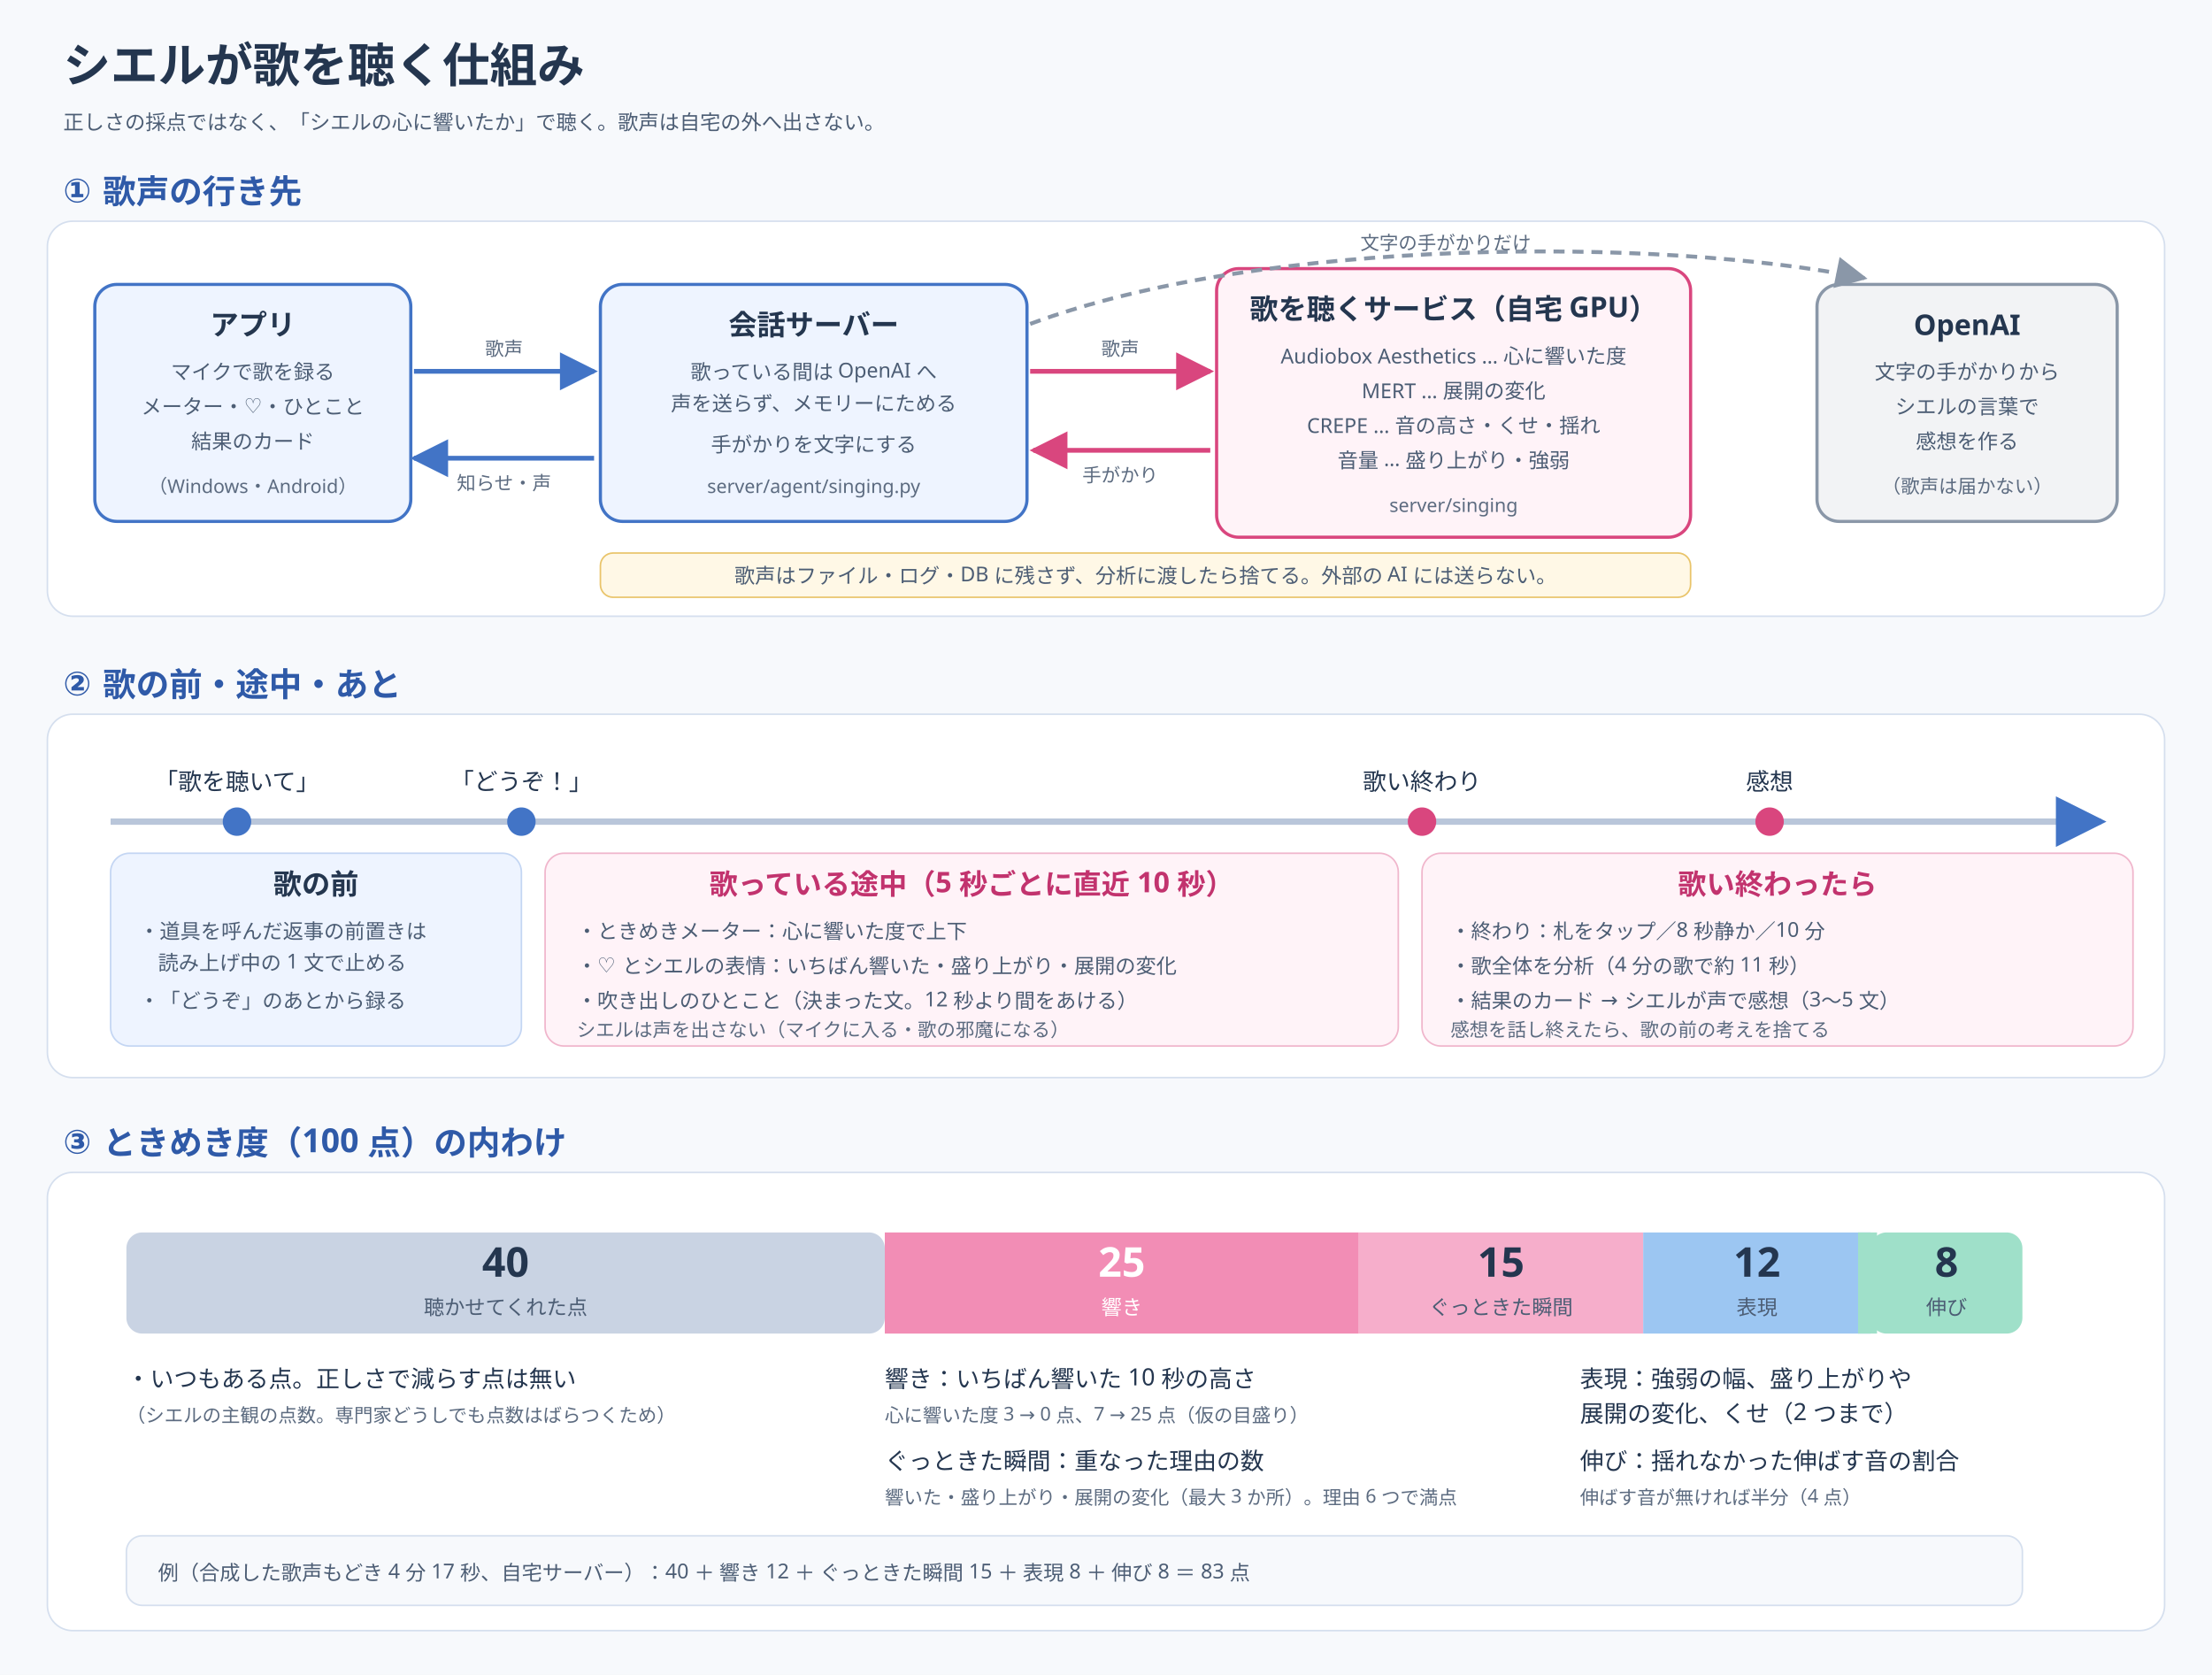
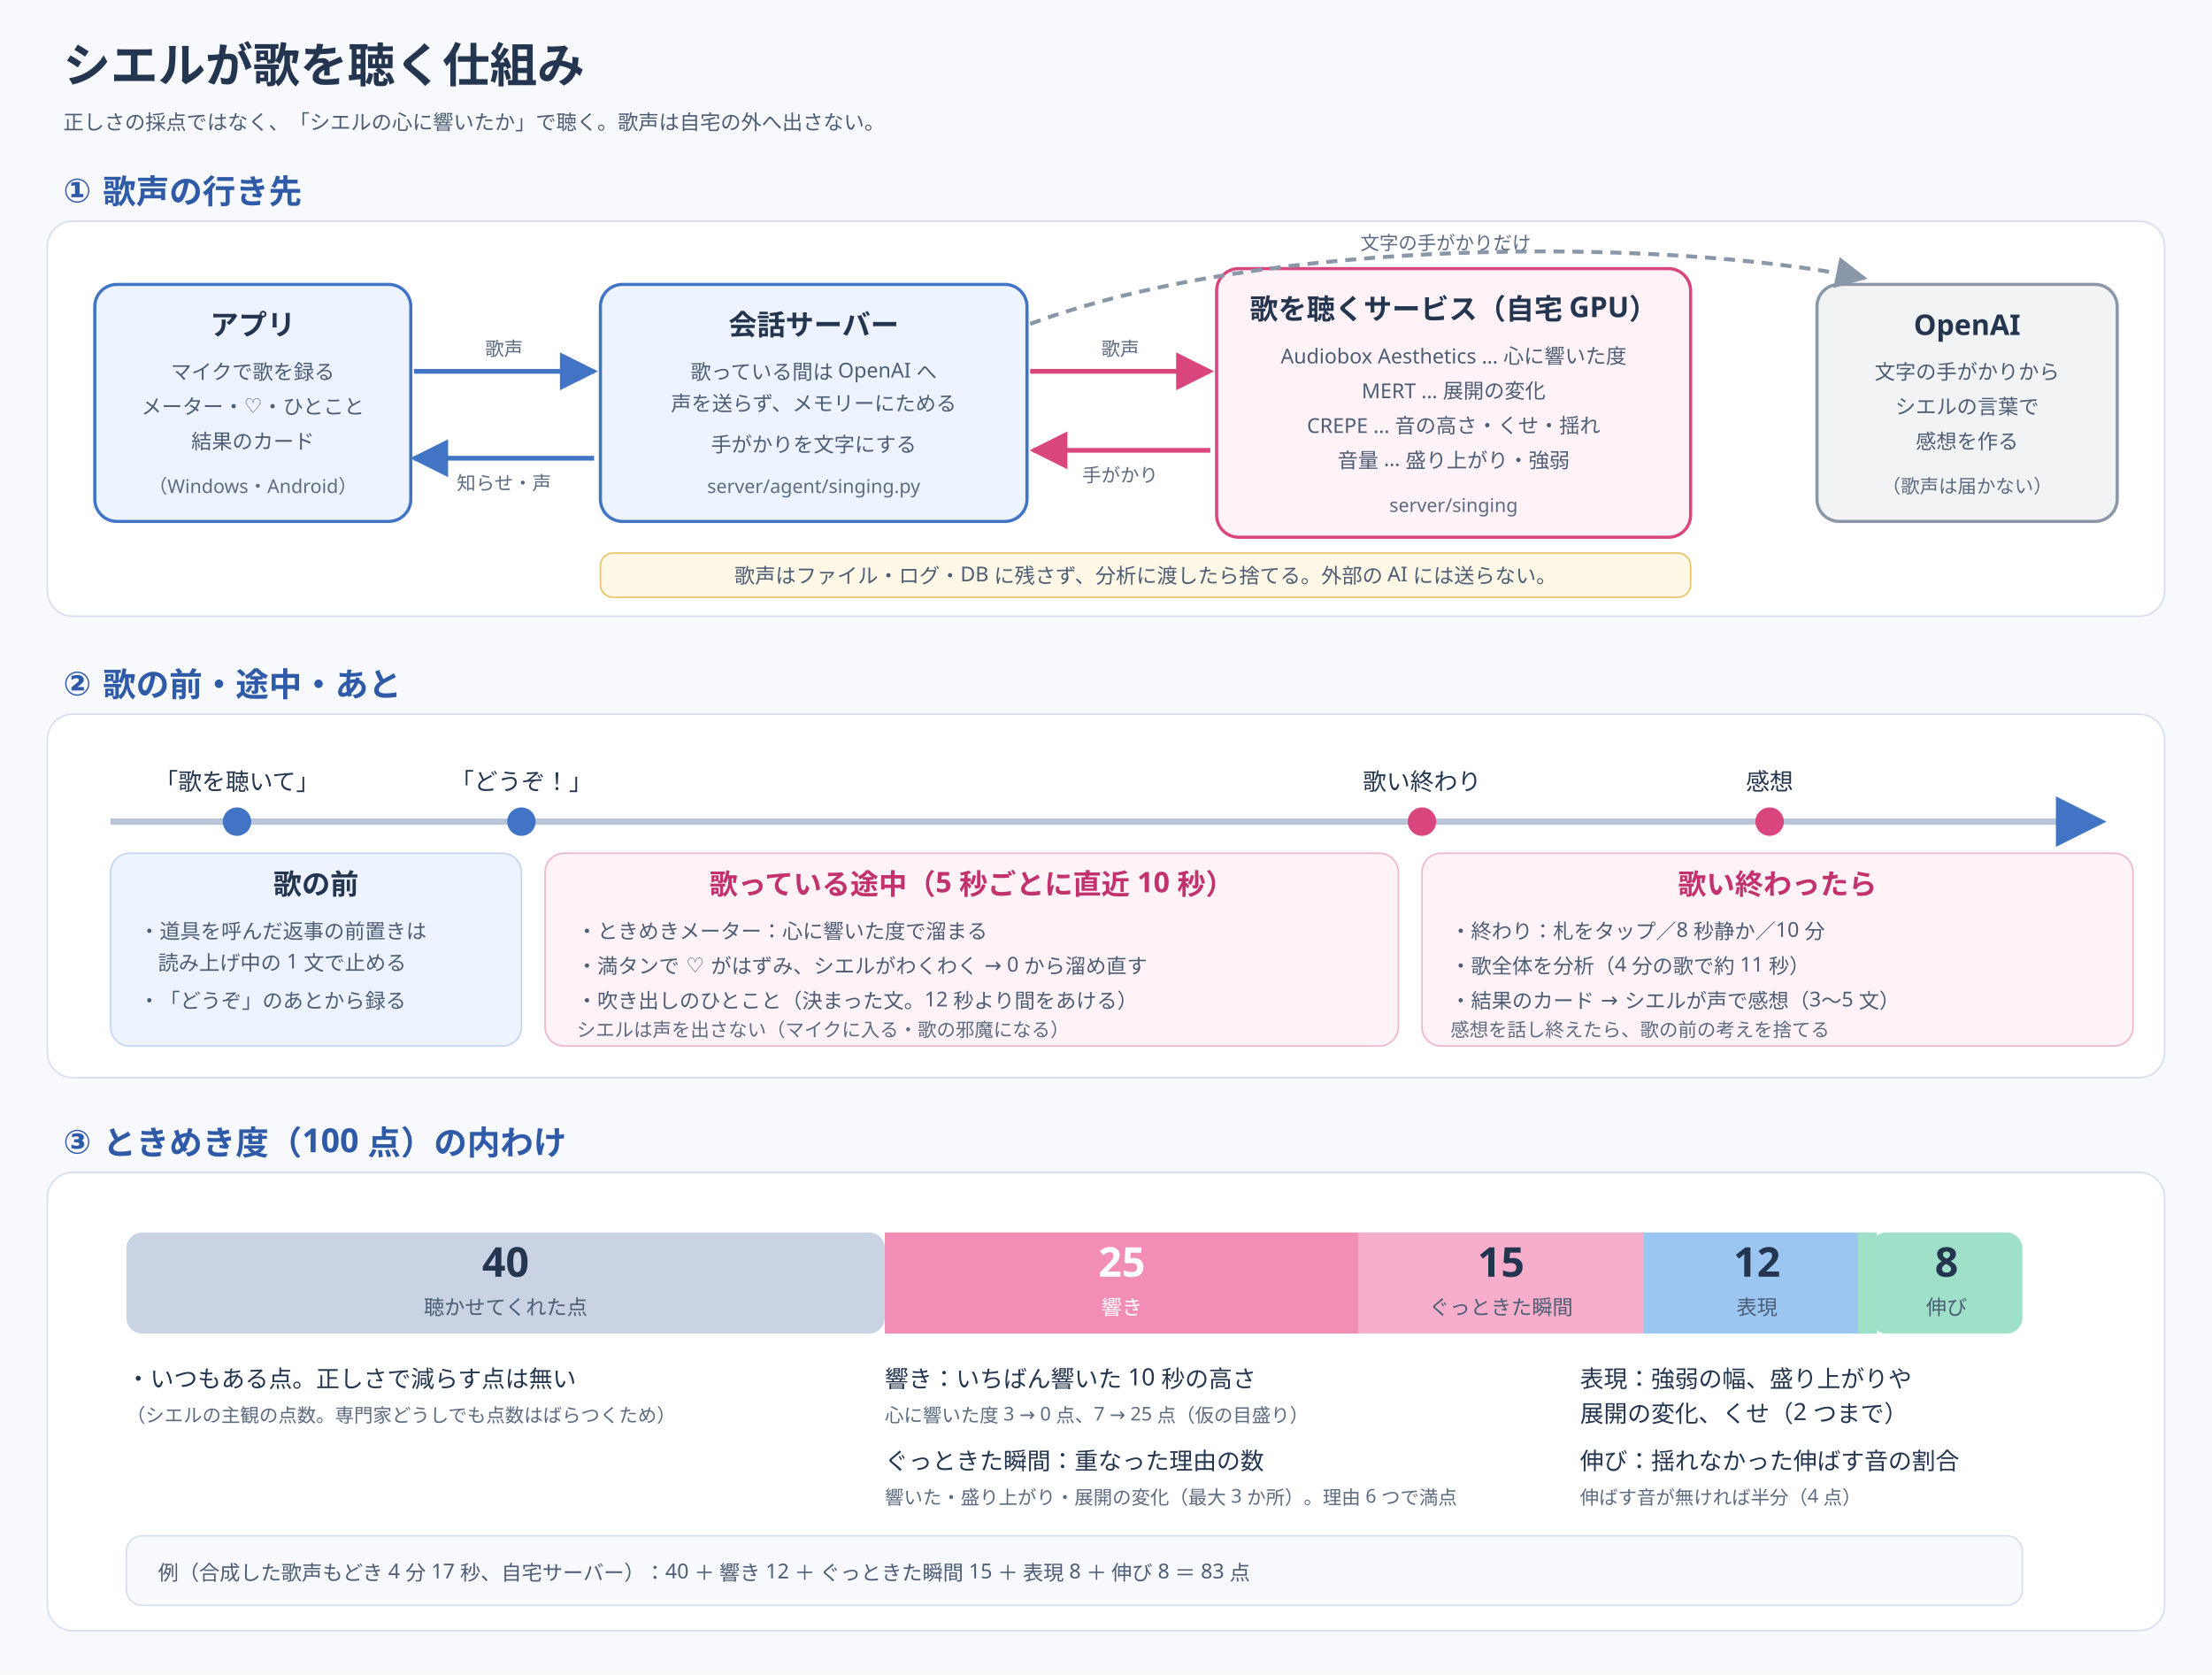
<svg xmlns="http://www.w3.org/2000/svg" width="1400" height="1060" viewBox="0 0 1400 1060" role="img" aria-labelledby="title desc">
  <defs>
    <marker id="arrow" viewBox="0 0 10 10" refX="9" refY="5" markerWidth="8" markerHeight="8" orient="auto-start-reverse">
      <path d="M0 0L10 5L0 10z" fill="#4274c6" />
    </marker>
    <marker id="arrow-pink" viewBox="0 0 10 10" refX="9" refY="5" markerWidth="8" markerHeight="8" orient="auto-start-reverse">
      <path d="M0 0L10 5L0 10z" fill="#d9467e" />
    </marker>
    <marker id="arrow-gray" viewBox="0 0 10 10" refX="9" refY="5" markerWidth="8" markerHeight="8" orient="auto-start-reverse">
      <path d="M0 0L10 5L0 10z" fill="#8a97a8" />
    </marker>
  </defs>
  <style>
    text { font-family: "Yu Gothic UI", "Meiryo", "Hiragino Sans", "Noto Sans JP", sans-serif; fill: #24364f; }
    .h1 { font-size: 30px; font-weight: 700; }
    .h2 { font-size: 21px; font-weight: 700; fill: #2f5aa8; }
    .box-title { font-size: 18px; font-weight: 700; }
    .t { font-size: 15px; }
    .s { font-size: 13px; fill: #4c5d74; }
    .xs { font-size: 12px; fill: #5c6b80; }
    .pink { fill: #c2336e; }
    .num { font-size: 26px; font-weight: 700; }
    .white { fill: #ffffff; }
  </style>
  <rect width="1400" height="1060" fill="#f7f9fc" />
  <text x="40" y="52" class="h1">シエルが歌を聴く仕組み</text>
  <text x="40" y="82" class="s">正しさの採点ではなく、「シエルの心に響いたか」で聴く。歌声は自宅の外へ出さない。</text>
  <text x="40" y="128" class="h2">① 歌声の行き先</text>
  <rect x="30" y="140" width="1340" height="250" rx="16" fill="#ffffff" stroke="#d5dfee" />
  <rect x="60" y="180" width="200" height="150" rx="14" fill="#eef4ff" stroke="#4274c6" stroke-width="2" />
  <text x="160" y="212" text-anchor="middle" class="box-title">アプリ</text>
  <text x="160" y="240" text-anchor="middle" class="s">マイクで歌を録る</text>
  <text x="160" y="262" text-anchor="middle" class="s">メーター・♡・ひとこと</text>
  <text x="160" y="284" text-anchor="middle" class="s">結果のカード</text>
  <text x="160" y="312" text-anchor="middle" class="xs">（Windows・Android）</text>
  <rect x="380" y="180" width="270" height="150" rx="14" fill="#eef4ff" stroke="#4274c6" stroke-width="2" />
  <text x="515" y="212" text-anchor="middle" class="box-title">会話サーバー</text>
  <text x="515" y="240" text-anchor="middle" class="s">歌っている間は OpenAI へ</text>
  <text x="515" y="260" text-anchor="middle" class="s">声を送らず、メモリーにためる</text>
  <text x="515" y="286" text-anchor="middle" class="s">手がかりを文字にする</text>
  <text x="515" y="312" text-anchor="middle" class="xs">server/agent/singing.py</text>
  <rect x="770" y="170" width="300" height="170" rx="14" fill="#fff3f8" stroke="#d9467e" stroke-width="2" />
  <text x="920" y="202" text-anchor="middle" class="box-title">歌を聴くサービス（自宅 GPU）</text>
  <text x="920" y="230" text-anchor="middle" class="s">Audiobox Aesthetics … 心に響いた度</text>
  <text x="920" y="252" text-anchor="middle" class="s">MERT … 展開の変化</text>
  <text x="920" y="274" text-anchor="middle" class="s">CREPE … 音の高さ・くせ・揺れ</text>
  <text x="920" y="296" text-anchor="middle" class="s">音量 … 盛り上がり・強弱</text>
  <text x="920" y="324" text-anchor="middle" class="xs">server/singing</text>
  <rect x="1150" y="180" width="190" height="150" rx="14" fill="#f2f3f5" stroke="#8a97a8" stroke-width="2" />
  <text x="1245" y="212" text-anchor="middle" class="box-title">OpenAI</text>
  <text x="1245" y="240" text-anchor="middle" class="s">文字の手がかりから</text>
  <text x="1245" y="262" text-anchor="middle" class="s">シエルの言葉で</text>
  <text x="1245" y="284" text-anchor="middle" class="s">感想を作る</text>
  <text x="1245" y="312" text-anchor="middle" class="xs">（歌声は届かない）</text>
  <path d="M262 235H376" stroke="#4274c6" stroke-width="3" marker-end="url(#arrow)" />
  <text x="319" y="225" text-anchor="middle" class="xs">歌声</text>
  <path d="M652 235H766" stroke="#d9467e" stroke-width="3" marker-end="url(#arrow-pink)" />
  <text x="709" y="225" text-anchor="middle" class="xs">歌声</text>
  <path d="M766 285H654" stroke="#d9467e" stroke-width="3" marker-end="url(#arrow-pink)" />
  <text x="709" y="305" text-anchor="middle" class="xs">手がかり</text>
  <path d="M652 205C800 150 1050 150 1180 176" fill="none" stroke="#8a97a8" stroke-width="2.5" stroke-dasharray="7 5" marker-end="url(#arrow-gray)" />
  <text x="915" y="158" text-anchor="middle" class="xs">文字の手がかりだけ</text>
  <path d="M376 290H262" stroke="#4274c6" stroke-width="3" marker-end="url(#arrow)" />
  <text x="319" y="310" text-anchor="middle" class="xs">知らせ・声</text>
  <rect x="380" y="350" width="690" height="28" rx="8" fill="#fff8e6" stroke="#e9c46a" />
  <text x="725" y="369" text-anchor="middle" class="s">歌声はファイル・ログ・DB に残さず、分析に渡したら捨てる。外部の AI には送らない。</text>
  <text x="40" y="440" class="h2">② 歌の前・途中・あと</text>
  <rect x="30" y="452" width="1340" height="230" rx="16" fill="#ffffff" stroke="#d5dfee" />
  <path d="M70 520H1330" stroke="#b9c6da" stroke-width="4" marker-end="url(#arrow)" />
  <circle cx="150" cy="520" r="9" fill="#4274c6" />
  <circle cx="330" cy="520" r="9" fill="#4274c6" />
  <circle cx="900" cy="520" r="9" fill="#d9467e" />
  <circle cx="1120" cy="520" r="9" fill="#d9467e" />
  <text x="150" y="500" text-anchor="middle" class="t">「歌を聴いて」</text>
  <text x="330" y="500" text-anchor="middle" class="t">「どうぞ！」</text>
  <text x="900" y="500" text-anchor="middle" class="t">歌い終わり</text>
  <text x="1120" y="500" text-anchor="middle" class="t">感想</text>
  <rect x="345" y="540" width="540" height="122" rx="12" fill="#fff3f8" stroke="#f0b6cc" />
  <text x="615" y="566" text-anchor="middle" class="box-title pink">歌っている途中（5 秒ごとに直近 10 秒）</text>
-   <text x="365" y="594" class="s">・ときめきメーター：心に響いた度で上下</text>
-   <text x="365" y="616" class="s">・♡ とシエルの表情：いちばん響いた・盛り上がり・展開の変化</text>
+   <text x="365" y="594" class="s">・ときめきメーター：心に響いた度で溜まる</text>
+   <text x="365" y="616" class="s">・満タンで ♡ がはずみ、シエルがわくわく → 0 から溜め直す</text>
  <text x="365" y="638" class="s">・吹き出しのひとこと（決まった文。12 秒より間をあける）</text>
  <text x="365" y="656" class="xs">シエルは声を出さない（マイクに入る・歌の邪魔になる）</text>
  <rect x="70" y="540" width="260" height="122" rx="12" fill="#eef4ff" stroke="#c4d6f3" />
  <text x="200" y="566" text-anchor="middle" class="box-title">歌の前</text>
  <text x="88" y="594" class="s">・道具を呼んだ返事の前置きは</text>
  <text x="100" y="614" class="s">読み上げ中の 1 文で止める</text>
  <text x="88" y="638" class="s">・「どうぞ」のあとから録る</text>
  <rect x="900" y="540" width="450" height="122" rx="12" fill="#fff3f8" stroke="#f0b6cc" />
  <text x="1125" y="566" text-anchor="middle" class="box-title pink">歌い終わったら</text>
  <text x="918" y="594" class="s">・終わり：札をタップ／8 秒静か／10 分</text>
  <text x="918" y="616" class="s">・歌全体を分析（4 分の歌で約 11 秒）</text>
  <text x="918" y="638" class="s">・結果のカード → シエルが声で感想（3〜5 文）</text>
  <text x="918" y="656" class="xs">感想を話し終えたら、歌の前の考えを捨てる</text>
  <text x="40" y="730" class="h2">③ ときめき度（100 点）の内わけ</text>
  <rect x="30" y="742" width="1340" height="290" rx="16" fill="#ffffff" stroke="#d5dfee" />
  <rect x="80" y="780" width="480" height="64" rx="10" fill="#c9d3e3" />
  <rect x="560" y="780" width="300" height="64" fill="#f28db5" />
  <rect x="860" y="780" width="180" height="64" fill="#f6aecb" />
  <rect x="1040" y="780" width="144" height="64" fill="#9cc6f2" />
  <rect x="1184" y="780" width="96" height="64" rx="10" fill="#9fe0c9" />
  <rect x="1176" y="780" width="12" height="64" fill="#9fe0c9" />
  <text x="320" y="808" text-anchor="middle" class="num">40</text>
  <text x="320" y="832" text-anchor="middle" class="s">聴かせてくれた点</text>
  <text x="710" y="808" text-anchor="middle" class="num white">25</text>
  <text x="710" y="832" text-anchor="middle" class="s white">響き</text>
  <text x="950" y="808" text-anchor="middle" class="num">15</text>
  <text x="950" y="832" text-anchor="middle" class="s">ぐっときた瞬間</text>
  <text x="1112" y="808" text-anchor="middle" class="num">12</text>
  <text x="1112" y="832" text-anchor="middle" class="s">表現</text>
  <text x="1232" y="808" text-anchor="middle" class="num">8</text>
  <text x="1232" y="832" text-anchor="middle" class="s">伸び</text>
  <text x="80" y="878" class="t">・いつもある点。正しさで減らす点は無い</text>
  <text x="80" y="900" class="xs">（シエルの主観の点数。専門家どうしでも点数はばらつくため）</text>
  <text x="560" y="878" class="t">響き：いちばん響いた 10 秒の高さ</text>
  <text x="560" y="900" class="xs">心に響いた度 3 → 0 点、7 → 25 点（仮の目盛り）</text>
  <text x="560" y="930" class="t">ぐっときた瞬間：重なった理由の数</text>
  <text x="560" y="952" class="xs">響いた・盛り上がり・展開の変化（最大 3 か所）。理由 6 つで満点</text>
  <text x="1000" y="878" class="t">表現：強弱の幅、盛り上がりや</text>
  <text x="1000" y="900" class="t">展開の変化、くせ（2 つまで）</text>
  <text x="1000" y="930" class="t">伸び：揺れなかった伸ばす音の割合</text>
  <text x="1000" y="952" class="xs">伸ばす音が無ければ半分（4 点）</text>
  <rect x="80" y="972" width="1200" height="44" rx="10" fill="#f7f9fc" stroke="#d5dfee" />
  <text x="100" y="1000" class="s">例（合成した歌声もどき 4 分 17 秒、自宅サーバー）：40 ＋ 響き 12 ＋ ぐっときた瞬間 15 ＋ 表現 8 ＋ 伸び 8 ＝ 83 点</text>
</svg>
